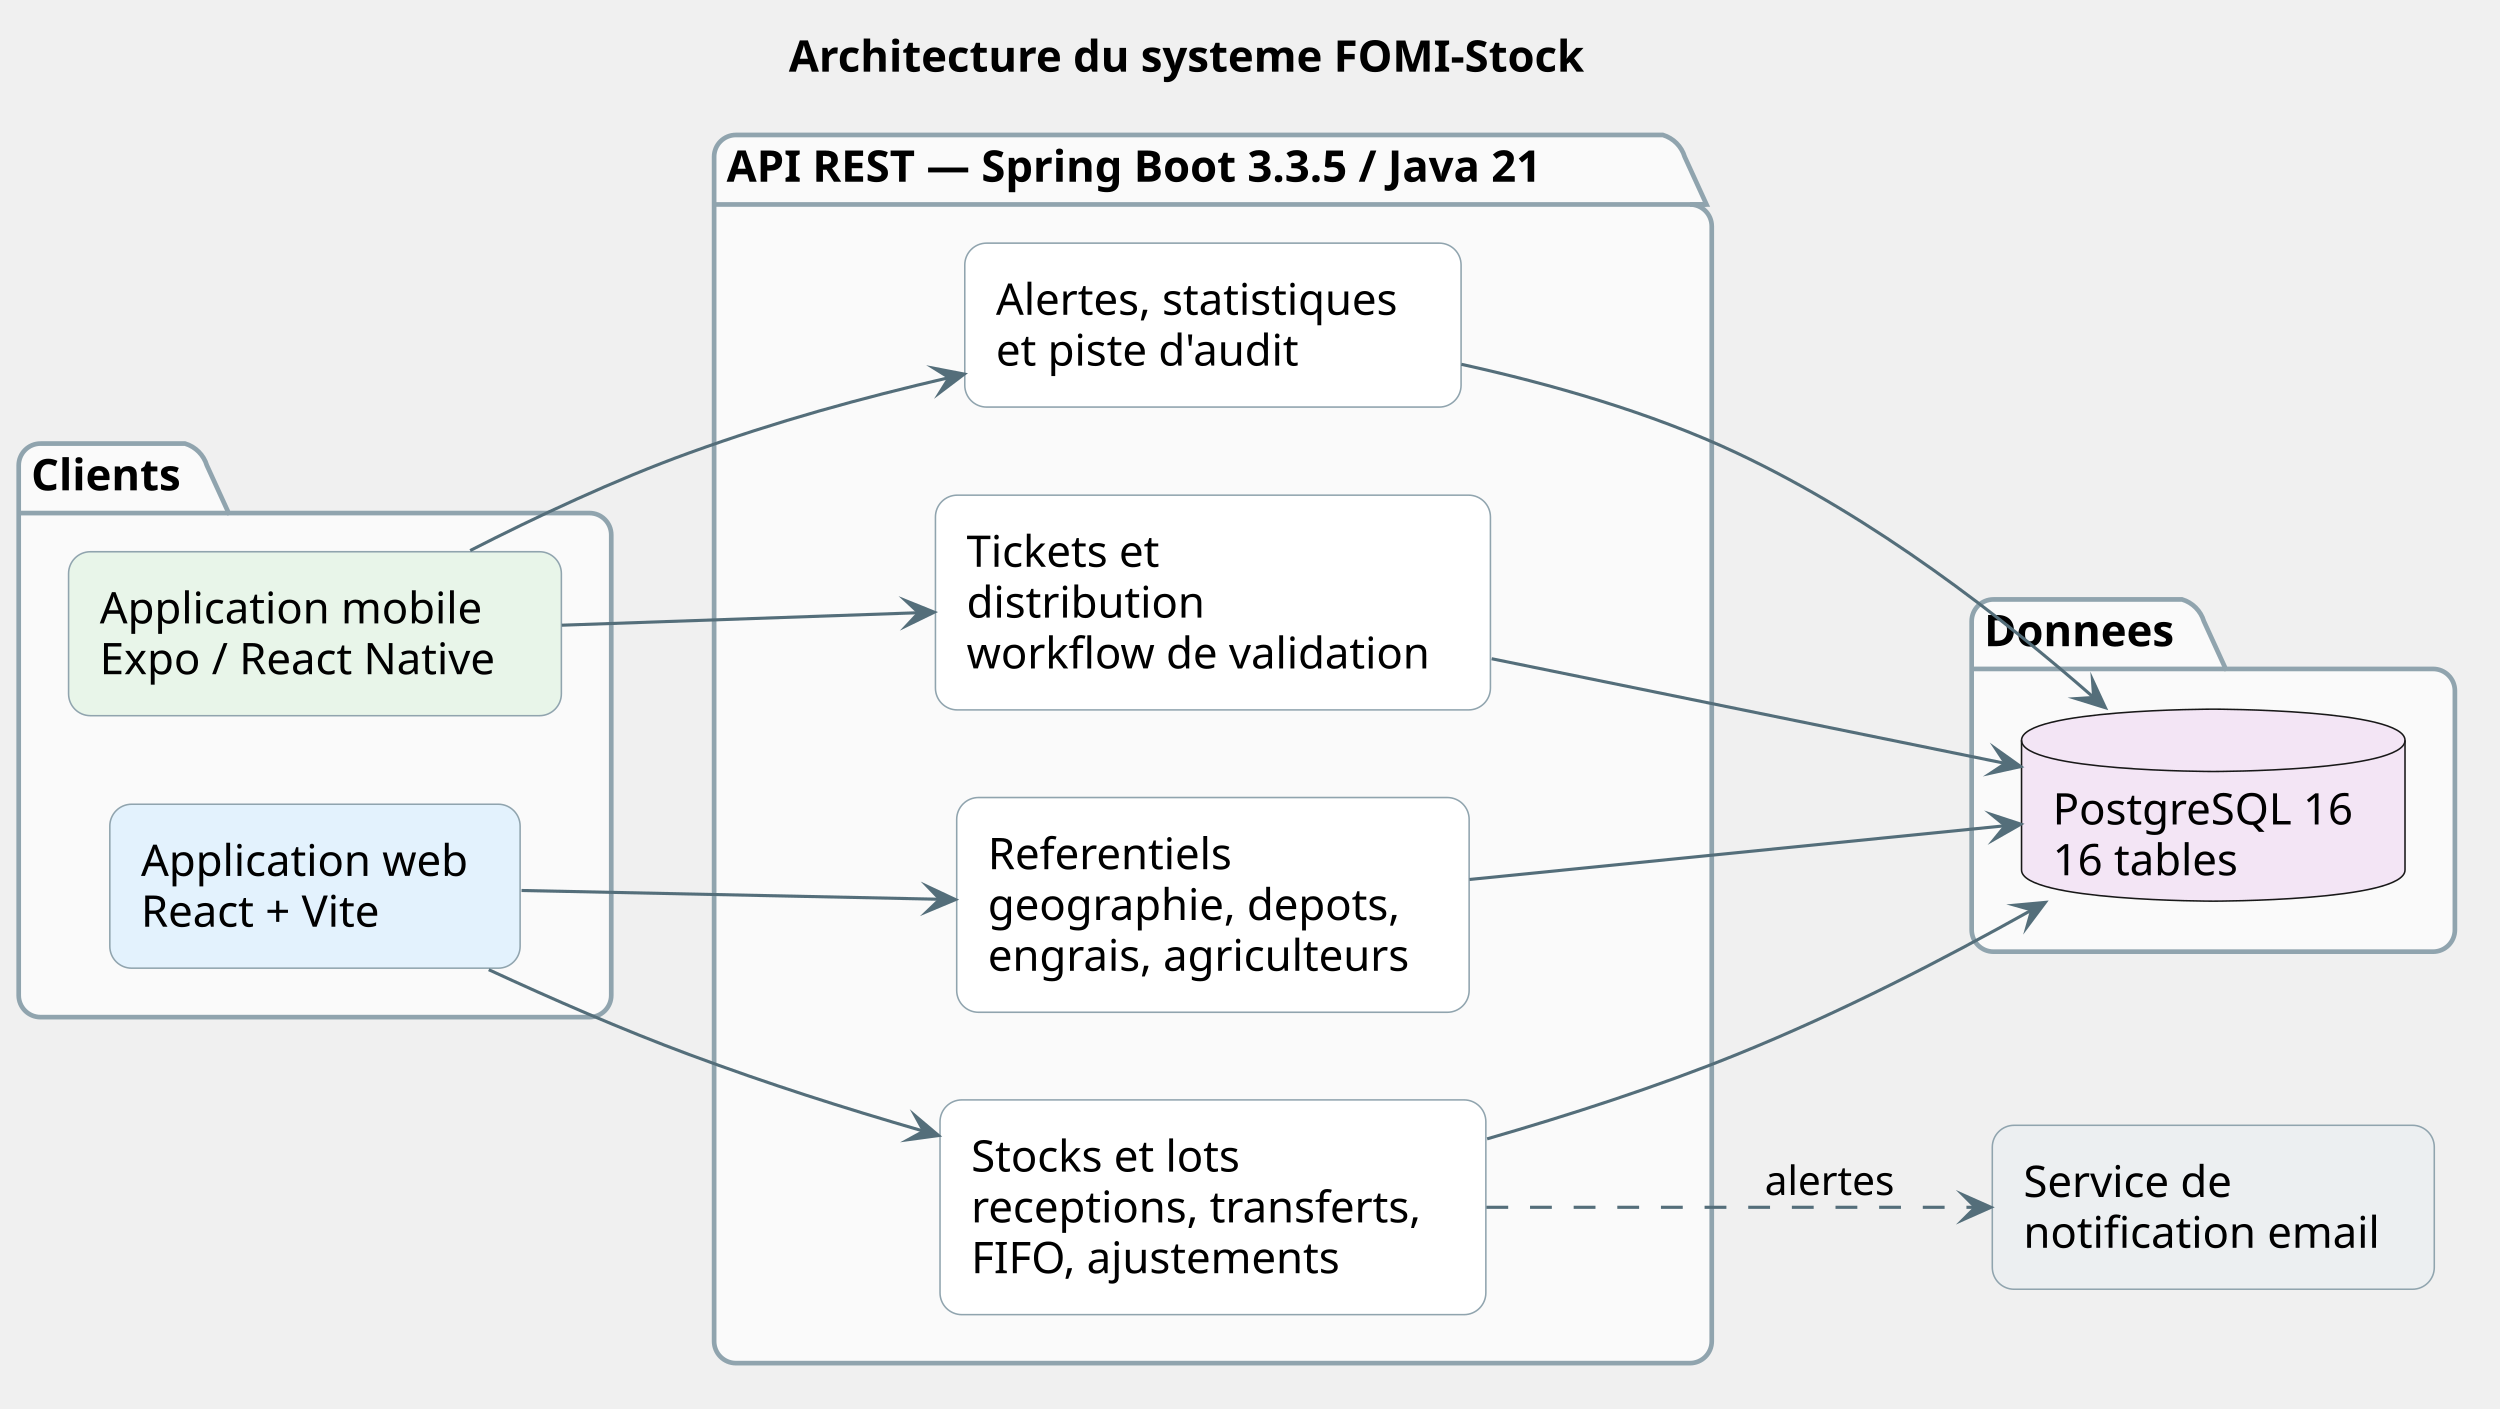
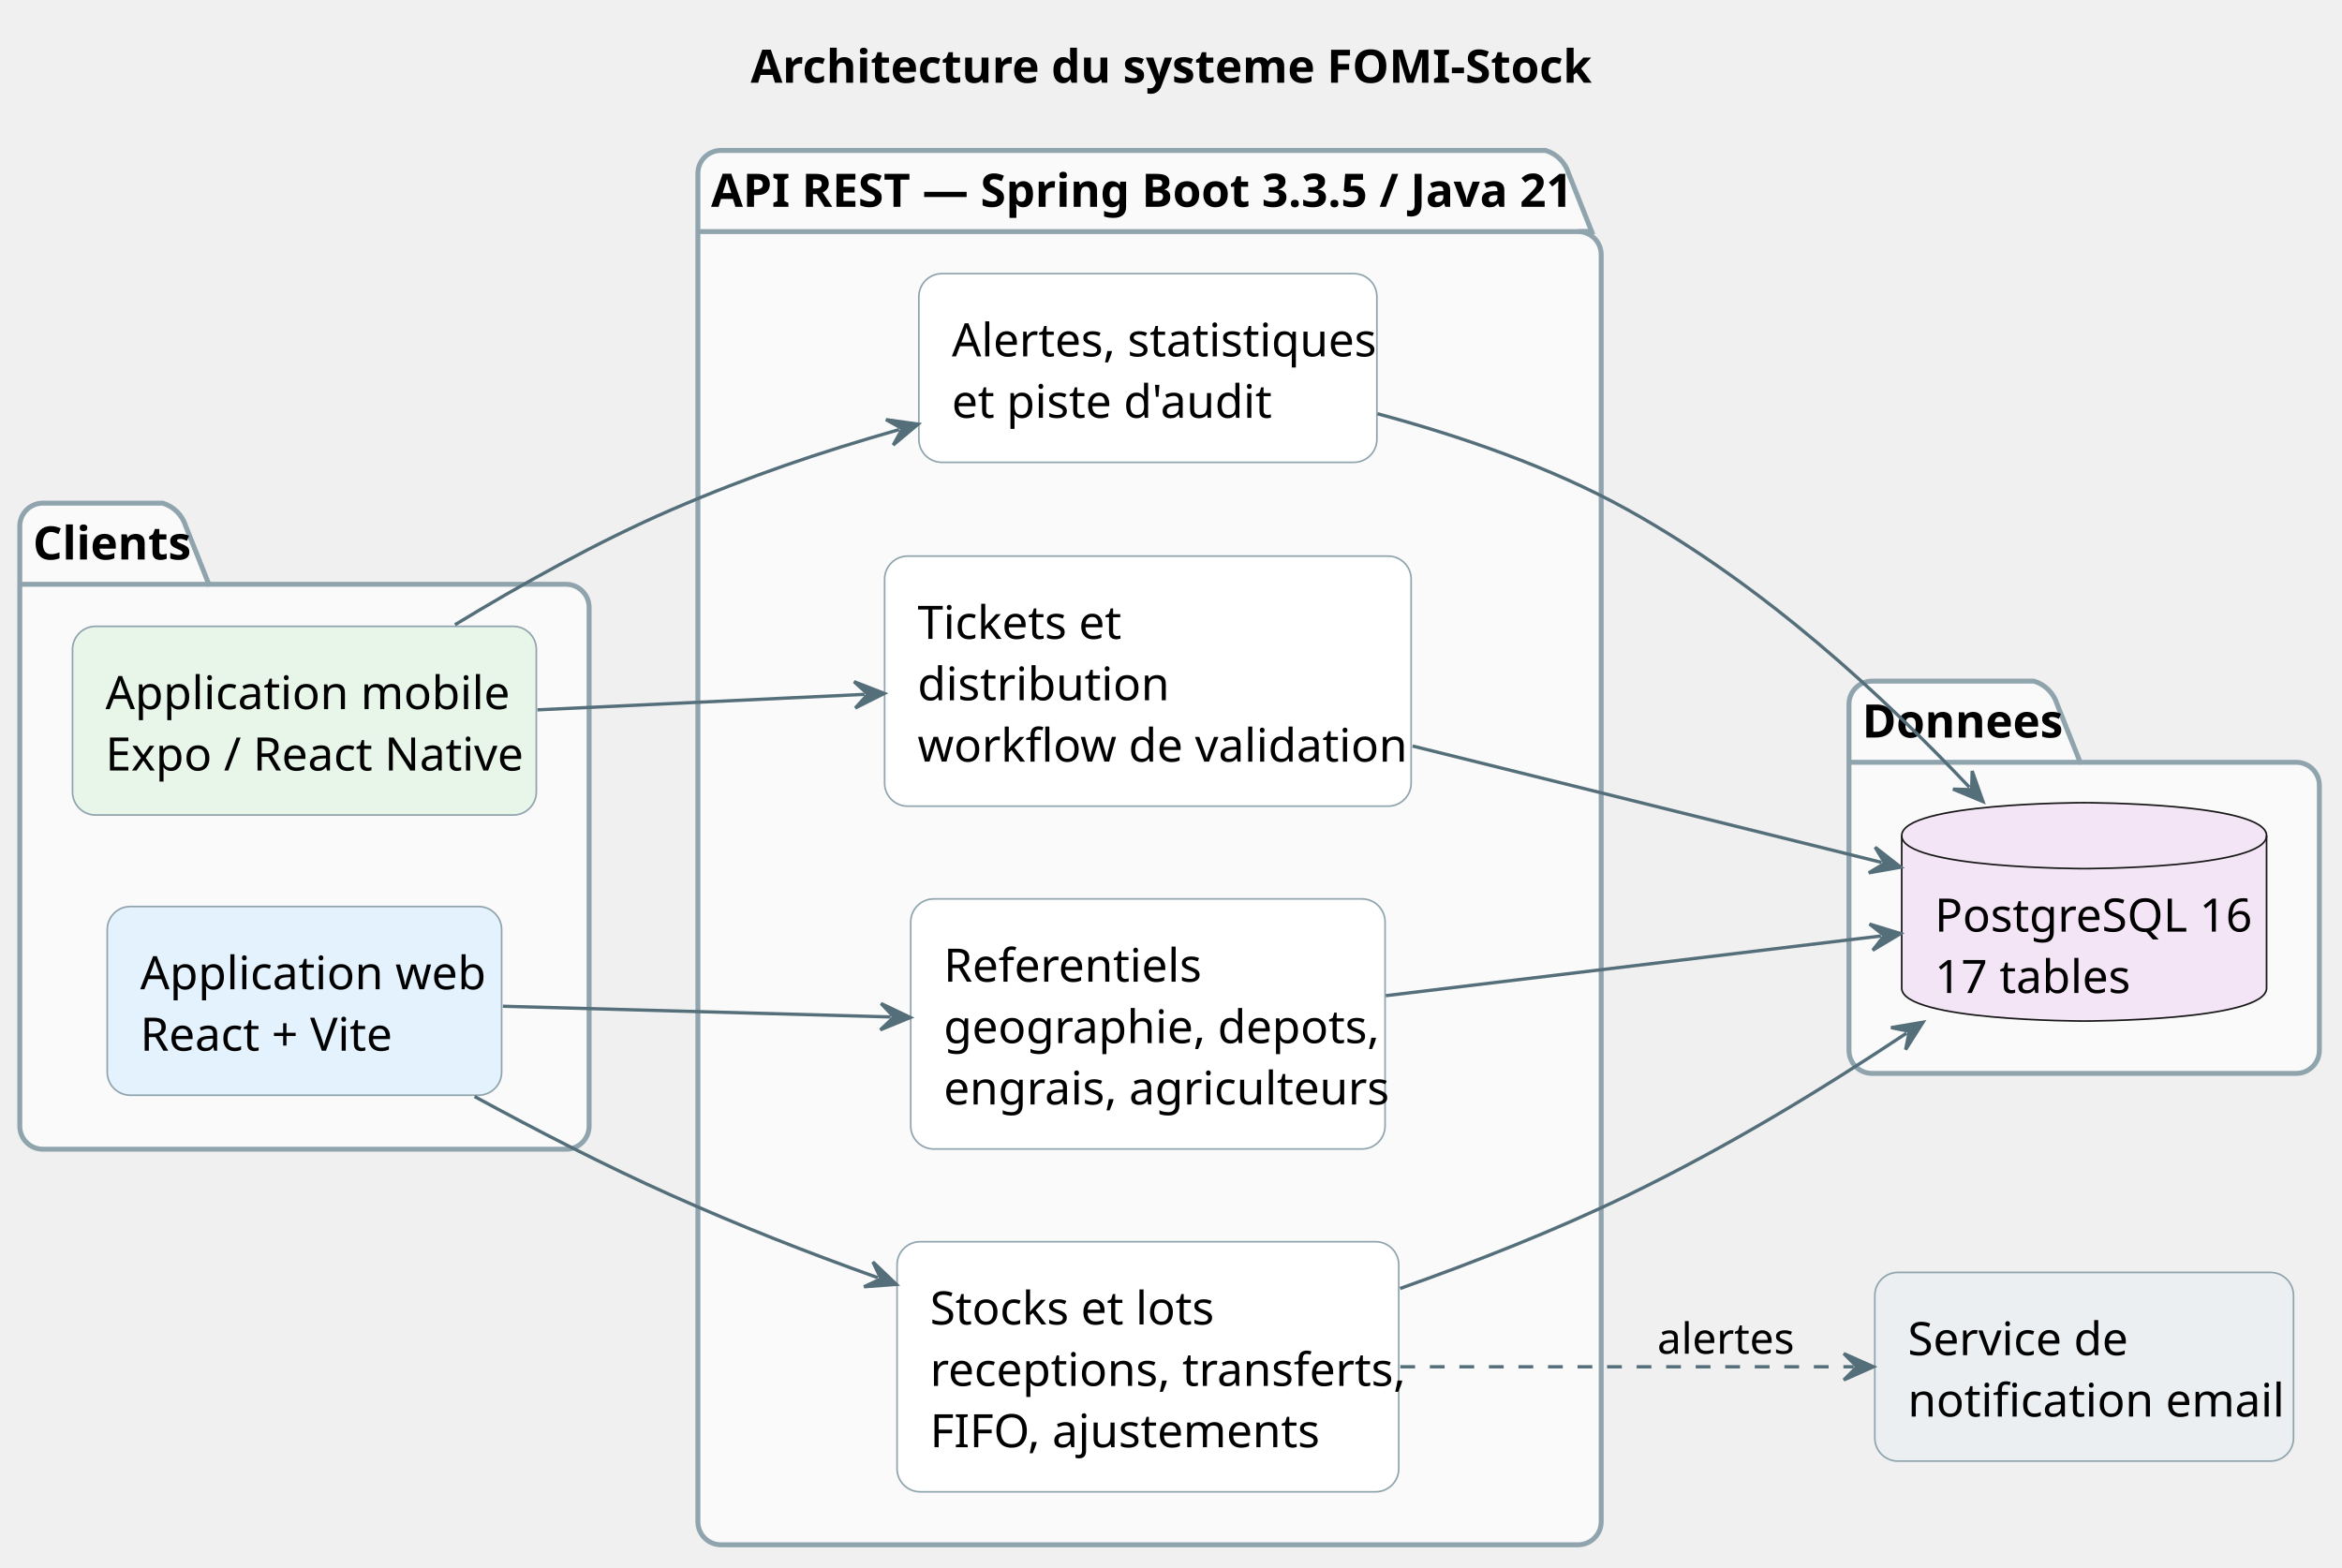
- <svg xmlns="http://www.w3.org/2000/svg" version="1.1" data-diagram-type="DESCRIPTION" style="width:802px;height:452px;background:#FFFFFF;" width="802px" height="452px" viewBox="0 0 802 452" zoomAndPan="magnify" preserveAspectRatio="none" contentStyleType="text/css">
+ <svg xmlns="http://www.w3.org/2000/svg" contentStyleType="text/css" height="743.75px" preserveAspectRatio="none" style="width:1110px;height:743px;background:#FFFFFF;" version="1.1" viewBox="0 0 1110 743" width="1110.938px" zoomAndPan="magnify">
  <defs />
-   <g font-family="sans-serif" lengthAdjust="spacing">
-     <g class="title" data-source-line="2">
-       <text x="253.045" y="22.995" fill="#000" font-size="14" textLength="289.44" font-weight="700" font-family="'Segoe UI'">Architecture du systeme FOMI-Stock</text>
+   <g>
+     <text fill="#000000" font-family="Segoe UI" font-size="21.875" font-weight="bold" lengthAdjust="spacing" textLength="376.778" x="355.775" y="39.23">Architecture du systeme FOMI-Stock</text>
+     <g id="cluster_Clients">
+       <path d="M20.312,238.492 L77.101,238.492 A16.406,16.406 0 0 1 88.039,249.429 L98.976,276.962 L268.266,276.962 A10.938,10.938 0 0 1 279.203,287.9 L279.203,533.804 A10.938,10.938 0 0 1 268.266,544.742 L20.312,544.742 A10.938,10.938 0 0 1 9.375,533.804 L9.375,249.429 A10.938,10.938 0 0 1 20.312,238.492 " fill="#FAFAFA" style="stroke:#90A4AE;stroke-width:2.344;" />
+       <line style="stroke:#90A4AE;stroke-width:2.344;" x1="9.375" x2="98.976" y1="276.962" y2="276.962" />
+       <text fill="#000000" font-family="Segoe UI" font-size="21.875" font-weight="bold" lengthAdjust="spacing" textLength="69.289" x="15.625" y="265.222">Clients</text>
    </g>
-     <g class="cluster" data-qualified-name="Clients" id="ent0001" data-source-line="14">
-       <path d="M13,142.297 L59.359,142.297 A10.5,10.5 0 0 1 66.359,149.297 L73.359,164.594 L189.09,164.594 A7,7 0 0 1 196.09,171.594 L196.09,319.297 A7,7 0 0 1 189.09,326.297 L13,326.297 A7,7 0 0 1 6,319.297 L6,149.297 A7,7 0 0 1 13,142.297" style="stroke:#90A4AE;stroke-width:1.5;" fill="#FAFAFA" />
-       <line x1="6" y1="164.594" x2="73.359" y2="164.594" style="stroke:#90A4AE;stroke-width:1.5;" />
-       <text x="10" y="157.292" fill="#000" font-size="14" textLength="54.359" font-weight="700" font-family="'Segoe UI'">Clients</text>
+     <g id="cluster_API REST — Spring Boot 3.3.5 / Java 21">
+       <path d="M341.703,71.304 L732.523,71.304 A16.406,16.406 0 0 1 743.461,82.242 L754.398,109.775 L747.953,109.775 A10.938,10.938 0 0 1 758.891,120.712 L758.891,721.304 A10.938,10.938 0 0 1 747.953,732.242 L341.703,732.242 A10.938,10.938 0 0 1 330.766,721.304 L330.766,82.242 A10.938,10.938 0 0 1 341.703,71.304 " fill="#FAFAFA" style="stroke:#90A4AE;stroke-width:2.344;" />
+       <line style="stroke:#90A4AE;stroke-width:2.344;" x1="330.766" x2="754.398" y1="109.775" y2="109.775" />
+       <text fill="#000000" font-family="Segoe UI" font-size="21.875" font-weight="bold" lengthAdjust="spacing" textLength="403.32" x="337.016" y="98.035">API REST — Spring Boot 3.3.5 / Java 21</text>
    </g>
-     <g class="cluster" data-qualified-name="API REST . Spring Boot 3.3.5 . Java 21" id="ent0004" data-source-line="19">
-       <path d="M236.09,43.297 L533.444,43.297 A10.5,10.5 0 0 1 540.444,50.297 L547.444,65.594 L542.13,65.594 A7,7 0 0 1 549.13,72.594 L549.13,430.297 A7,7 0 0 1 542.13,437.297 L236.09,437.297 A7,7 0 0 1 229.09,430.297 L229.09,50.297 A7,7 0 0 1 236.09,43.297" style="stroke:#90A4AE;stroke-width:1.5;" fill="#FAFAFA" />
-       <line x1="229.09" y1="65.594" x2="547.444" y2="65.594" style="stroke:#90A4AE;stroke-width:1.5;" />
-       <text x="233.09" y="58.292" fill="#000" font-size="14" textLength="305.354" font-weight="700" font-family="'Segoe UI'">API REST — Spring Boot 3.3.5 / Java 21</text>
+     <g id="cluster_Donnees">
+       <path d="M887.266,322.867 L964.028,322.867 A16.406,16.406 0 0 1 974.966,333.804 L985.903,361.337 L1088.328,361.337 A10.938,10.938 0 0 1 1099.266,372.275 L1099.266,497.867 A10.938,10.938 0 0 1 1088.328,508.804 L887.266,508.804 A10.938,10.938 0 0 1 876.328,497.867 L876.328,333.804 A10.938,10.938 0 0 1 887.266,322.867 " fill="#FAFAFA" style="stroke:#90A4AE;stroke-width:2.344;" />
+       <line style="stroke:#90A4AE;stroke-width:2.344;" x1="876.328" x2="985.903" y1="361.337" y2="361.337" />
+       <text fill="#000000" font-family="Segoe UI" font-size="21.875" font-weight="bold" lengthAdjust="spacing" textLength="89.262" x="882.578" y="349.597">Donnees</text>
    </g>
-     <g class="cluster" data-qualified-name="Donnees" id="ent0009" data-source-line="26">
-       <path d="M639.51,192.297 L700.006,192.297 A10.5,10.5 0 0 1 707.006,199.297 L714.006,214.594 L780.53,214.594 A7,7 0 0 1 787.53,221.594 L787.53,298.297 A7,7 0 0 1 780.53,305.297 L639.51,305.297 A7,7 0 0 1 632.51,298.297 L632.51,199.297 A7,7 0 0 1 639.51,192.297" style="stroke:#90A4AE;stroke-width:1.5;" fill="#FAFAFA" />
-       <line x1="632.51" y1="214.594" x2="714.006" y2="214.594" style="stroke:#90A4AE;stroke-width:1.5;" />
-       <text x="636.51" y="207.292" fill="#000" font-size="14" textLength="68.496" font-weight="700" font-family="'Segoe UI'">Donnees</text>
+     <g id="elem_WEB">
+       <rect fill="#E3F2FD" height="89.441" rx="10.938" ry="10.938" style="stroke:#90A4AE;stroke-width:0.781;" width="186.917" x="50.828" y="429.711" />
+       <text fill="#000000" font-family="Segoe UI" font-size="21.875" lengthAdjust="spacing" textLength="155.667" x="66.453" y="468.941">Application web</text>
+       <text fill="#000000" font-family="Segoe UI" font-size="21.875" lengthAdjust="spacing" textLength="117.856" x="66.453" y="498.036">React + Vite</text>
    </g>
-     <g class="entity" data-qualified-name="Clients.WEB" id="ent0002" data-source-line="15">
-       <rect x="35.23" y="257.997" width="131.624" height="52.594" fill="#E3F2FD" style="stroke:#90A4AE;stroke-width:0.5;" rx="7" ry="7" />
-       <text x="45.23" y="280.992" fill="#000" font-size="14" textLength="111.624" font-family="'Segoe UI'">Application web</text>
-       <text x="45.23" y="297.289" fill="#000" font-size="14" textLength="88.307" font-family="'Segoe UI'">React + Vite</text>
+     <g id="elem_MOB">
+       <rect fill="#E8F5E9" height="89.441" rx="10.938" ry="10.938" style="stroke:#90A4AE;stroke-width:0.781;" width="219.826" x="34.375" y="296.898" />
+       <text fill="#000000" font-family="Segoe UI" font-size="21.875" lengthAdjust="spacing" textLength="182.114" x="50" y="336.128">Application mobile</text>
+       <text fill="#000000" font-family="Segoe UI" font-size="21.875" lengthAdjust="spacing" textLength="188.576" x="50" y="365.224">Expo / React Native</text>
    </g>
-     <g class="entity" data-qualified-name="Clients.MOB" id="ent0003" data-source-line="16">
-       <rect x="22" y="176.997" width="158.086" height="52.594" fill="#E8F5E9" style="stroke:#90A4AE;stroke-width:0.5;" rx="7" ry="7" />
-       <text x="32" y="199.992" fill="#000" font-size="14" textLength="130.156" font-family="'Segoe UI'">Application mobile</text>
-       <text x="32" y="216.289" fill="#000" font-size="14" textLength="138.086" font-family="'Segoe UI'">Expo / React Native</text>
+     <g id="elem_M1">
+       <rect fill="#FFFFFF" height="118.536" rx="10.938" ry="10.938" style="stroke:#90A4AE;stroke-width:0.781;" width="224.814" x="431.641" y="426.101" />
+       <text fill="#000000" font-family="Segoe UI" font-size="21.875" lengthAdjust="spacing" textLength="112.964" x="447.266" y="465.332">Referentiels</text>
+       <text fill="#000000" font-family="Segoe UI" font-size="21.875" lengthAdjust="spacing" textLength="192.902" x="447.266" y="494.427">geographie, depots,</text>
+       <text fill="#000000" font-family="Segoe UI" font-size="21.875" lengthAdjust="spacing" textLength="193.564" x="447.266" y="523.523">engrais, agriculteurs</text>
    </g>
-     <g class="entity" data-qualified-name="API REST . Spring Boot 3.3.5 . Java 21.M1" id="ent0005" data-source-line="20">
-       <rect x="306.91" y="255.847" width="164.389" height="68.891" fill="#FFF" style="stroke:#90A4AE;stroke-width:0.5;" rx="7" ry="7" />
-       <text x="316.91" y="278.842" fill="#000" font-size="14" textLength="84.301" font-family="'Segoe UI'">Referentiels</text>
-       <text x="316.91" y="295.139" fill="#000" font-size="14" textLength="140.636" font-family="'Segoe UI'">geographie, depots,</text>
-       <text x="316.91" y="311.436" fill="#000" font-size="14" textLength="144.389" font-family="'Segoe UI'">engrais, agriculteurs</text>
+     <g id="elem_M2">
+       <rect fill="#FFFFFF" height="118.536" rx="10.938" ry="10.938" style="stroke:#90A4AE;stroke-width:0.781;" width="237.759" x="425.172" y="588.601" />
+       <text fill="#000000" font-family="Segoe UI" font-size="21.875" lengthAdjust="spacing" textLength="127.757" x="440.797" y="627.832">Stocks et lots</text>
+       <text fill="#000000" font-family="Segoe UI" font-size="21.875" lengthAdjust="spacing" textLength="206.509" x="440.797" y="656.927">receptions, transferts,</text>
+       <text fill="#000000" font-family="Segoe UI" font-size="21.875" lengthAdjust="spacing" textLength="170.706" x="440.797" y="686.023">FIFO, ajustements</text>
    </g>
-     <g class="entity" data-qualified-name="API REST . Spring Boot 3.3.5 . Java 21.M2" id="ent0006" data-source-line="21">
-       <rect x="301.56" y="352.847" width="175.101" height="68.891" fill="#FFF" style="stroke:#90A4AE;stroke-width:0.5;" rx="7" ry="7" />
-       <text x="311.56" y="375.842" fill="#000" font-size="14" textLength="94.281" font-family="'Segoe UI'">Stocks et lots</text>
-       <text x="311.56" y="392.139" fill="#000" font-size="14" textLength="155.101" font-family="'Segoe UI'">receptions, transferts,</text>
-       <text x="311.56" y="408.436" fill="#000" font-size="14" textLength="126.8" font-family="'Segoe UI'">FIFO, ajustements</text>
+     <g id="elem_M3">
+       <rect fill="#FFFFFF" height="118.536" rx="10.938" ry="10.938" style="stroke:#90A4AE;stroke-width:0.781;" width="249.551" x="419.266" y="263.601" />
+       <text fill="#000000" font-family="Segoe UI" font-size="21.875" lengthAdjust="spacing" textLength="90.715" x="434.891" y="302.832">Tickets et</text>
+       <text fill="#000000" font-family="Segoe UI" font-size="21.875" lengthAdjust="spacing" textLength="110.924" x="434.891" y="331.927">distribution</text>
+       <text fill="#000000" font-family="Segoe UI" font-size="21.875" lengthAdjust="spacing" textLength="218.301" x="434.891" y="361.022">workflow de validation</text>
    </g>
-     <g class="entity" data-qualified-name="API REST . Spring Boot 3.3.5 . Java 21.M3" id="ent0007" data-source-line="22">
-       <rect x="300.09" y="158.847" width="178.04" height="68.891" fill="#FFF" style="stroke:#90A4AE;stroke-width:0.5;" rx="7" ry="7" />
-       <text x="310.09" y="181.842" fill="#000" font-size="14" textLength="68.195" font-family="'Segoe UI'">Tickets et</text>
-       <text x="310.09" y="198.139" fill="#000" font-size="14" textLength="79.782" font-family="'Segoe UI'">distribution</text>
-       <text x="310.09" y="214.436" fill="#000" font-size="14" textLength="158.04" font-family="'Segoe UI'">workflow de validation</text>
+     <g id="elem_M4">
+       <rect fill="#FFFFFF" height="89.441" rx="10.938" ry="10.938" style="stroke:#90A4AE;stroke-width:0.781;" width="217.081" x="435.5" y="129.711" />
+       <text fill="#000000" font-family="Segoe UI" font-size="21.875" lengthAdjust="spacing" textLength="185.831" x="451.125" y="168.941">Alertes, statistiques</text>
+       <text fill="#000000" font-family="Segoe UI" font-size="21.875" lengthAdjust="spacing" textLength="144.142" x="451.125" y="198.036">et piste d'audit</text>
    </g>
-     <g class="entity" data-qualified-name="API REST . Spring Boot 3.3.5 . Java 21.M4" id="ent0008" data-source-line="23">
-       <rect x="309.5" y="77.997" width="159.214" height="52.594" fill="#FFF" style="stroke:#90A4AE;stroke-width:0.5;" rx="7" ry="7" />
-       <text x="319.5" y="100.992" fill="#000" font-size="14" textLength="139.214" font-family="'Segoe UI'">Alertes, statistiques</text>
-       <text x="319.5" y="117.289" fill="#000" font-size="14" textLength="105.629" font-family="'Segoe UI'">et piste d'audit</text>
+     <g id="elem_DB">
+       <path d="M901.328,396.117 C901.328,380.492 987.79,380.492 987.79,380.492 C987.79,380.492 1074.253,380.492 1074.253,396.117 L1074.253,468.37 C1074.253,483.995 987.79,483.995 987.79,483.995 C987.79,483.995 901.328,483.995 901.328,468.37 L901.328,396.117 " fill="#F3E5F5" style="stroke:#181818;stroke-width:0.781;" />
+       <path d="M901.328,396.117 C901.328,411.742 987.79,411.742 987.79,411.742 C987.79,411.742 1074.253,411.742 1074.253,396.117 " fill="none" style="stroke:#181818;stroke-width:0.781;" />
+       <text fill="#000000" font-family="Segoe UI" font-size="21.875" lengthAdjust="spacing" textLength="141.675" x="916.953" y="441.597">PostgreSQL 16</text>
+       <text fill="#000000" font-family="Segoe UI" font-size="21.875" lengthAdjust="spacing" textLength="86.998" x="916.953" y="470.693">17 tables</text>
    </g>
-     <g class="entity" data-qualified-name="Donnees.DB" id="ent0010" data-source-line="27">
-       <path d="M648.51,237.497 C648.51,227.497 710.019,227.497 710.019,227.497 C710.019,227.497 771.528,227.497 771.528,237.497 L771.528,279.091 C771.528,289.091 710.019,289.091 710.019,289.091 C710.019,289.091 648.51,289.091 648.51,279.091 L648.51,237.497" style="stroke:#181818;stroke-width:0.5;" fill="#F3E5F5" />
-       <path d="M648.51,237.497 C648.51,247.497 710.019,247.497 710.019,247.497 C710.019,247.497 771.528,247.497 771.528,237.497" style="stroke:#181818;stroke-width:0.5;" fill="none" />
-       <text x="658.51" y="264.492" fill="#000" font-size="14" textLength="103.018" font-family="'Segoe UI'">PostgreSQL 16</text>
-       <text x="658.51" y="280.789" fill="#000" font-size="14" textLength="65.017" font-family="'Segoe UI'">16 tables</text>
+     <g id="elem_MAIL">
+       <rect fill="#ECEFF1" height="89.441" rx="10.938" ry="10.938" style="stroke:#90A4AE;stroke-width:0.781;" width="198.442" x="888.578" y="603.148" />
+       <text fill="#000000" font-family="Segoe UI" font-size="21.875" lengthAdjust="spacing" textLength="98.299" x="904.203" y="642.378">Service de</text>
+       <text fill="#000000" font-family="Segoe UI" font-size="21.875" lengthAdjust="spacing" textLength="167.192" x="904.203" y="671.474">notification email</text>
    </g>
-     <g class="entity" data-qualified-name="MAIL" id="ent0011" data-source-line="30">
-       <rect x="639.13" y="360.997" width="141.789" height="52.594" fill="#ECEFF1" style="stroke:#90A4AE;stroke-width:0.5;" rx="7" ry="7" />
-       <text x="649.13" y="383.992" fill="#000" font-size="14" textLength="73.691" font-family="'Segoe UI'">Service de</text>
-       <text x="649.13" y="400.289" fill="#000" font-size="14" textLength="121.789" font-family="'Segoe UI'">notification email</text>
+     <g id="link_WEB_M1">
+       <path d="M238.344,476.976 C296.031,478.57 361.238,480.375 422.097,482.047 " fill="none" id="WEB-to-M1" style="stroke:#546E7A;stroke-width:1.562;" />
+       <polygon fill="#546E7A" points="431.469,482.304,417.583,475.671,423.659,482.09,417.24,488.166,431.469,482.304" style="stroke:#546E7A;stroke-width:1.562;" />
    </g>
-     <g class="link" data-entity-1="ent0002" data-entity-2="ent0005" id="lnk12" data-source-line="32" data-link-type="dependency">
-       <path d="M167.31,285.667 C208.62,286.537 257.361,287.552 301.481,288.482" style="stroke:#546E7A;stroke-width:1;" fill="none" id="WEB-to-M1" />
-       <polygon points="306.48,288.587,297.566,284.398,301.481,288.482,297.398,292.396,306.48,288.587" fill="#546E7A" style="stroke:#546E7A;stroke-width:1;stroke-linejoin:miter;stroke-miterlimit:10;" />
+     <g id="link_WEB_M2">
+       <path d="M224.922,519.773 C253.844,535.539 287.109,552.726 318.266,566.617 C352.297,581.789 381.287,593.165 416.021,605.649 " fill="none" id="WEB-to-M2" style="stroke:#546E7A;stroke-width:1.562;" />
+       <polygon fill="#546E7A" points="424.844,608.82,413.724,598.182,417.492,606.177,409.496,609.945,424.844,608.82" style="stroke:#546E7A;stroke-width:1.562;" />
    </g>
-     <g class="link" data-entity-1="ent0002" data-entity-2="ent0006" id="lnk13" data-source-line="33" data-link-type="dependency">
-       <path d="M156.79,311.077 C176.77,320.327 199.71,330.357 221.09,338.297 C246.72,347.817 270.309,355.332 296.289,362.882" style="stroke:#546E7A;stroke-width:1;" fill="none" id="WEB-to-M2" />
-       <polygon points="301.09,364.277,293.564,357.924,296.289,362.882,291.331,365.606,301.09,364.277" fill="#546E7A" style="stroke:#546E7A;stroke-width:1;stroke-linejoin:miter;stroke-miterlimit:10;" />
+     <g id="link_MOB_M3">
+       <path d="M254.75,336.476 C305.672,334.054 357.167,331.622 409.76,329.137 " fill="none" id="MOB-to-M3" style="stroke:#546E7A;stroke-width:1.562;" />
+       <polygon fill="#546E7A" points="419.125,328.695,404.783,323.115,411.321,329.064,405.373,335.601,419.125,328.695" style="stroke:#546E7A;stroke-width:1.562;" />
    </g>
-     <g class="link" data-entity-1="ent0003" data-entity-2="ent0007" id="lnk14" data-source-line="34" data-link-type="dependency">
-       <path d="M180.21,200.567 C217.18,199.267 256.493,197.902 294.693,196.562" style="stroke:#546E7A;stroke-width:1;" fill="none" id="MOB-to-M3" />
-       <polygon points="299.69,196.387,290.555,192.705,294.693,196.562,290.836,200.7,299.69,196.387" fill="#546E7A" style="stroke:#546E7A;stroke-width:1;stroke-linejoin:miter;stroke-miterlimit:10;" />
+     <g id="link_MOB_M4">
+       <path d="M215.625,296.148 C246.25,277.507 283.172,256.804 318.266,241.617 C355.375,225.554 388.487,214.416 426.143,203.635 " fill="none" id="MOB-to-M4" style="stroke:#546E7A;stroke-width:1.562;" />
+       <polygon fill="#546E7A" points="435.156,201.054,419.917,198.916,427.646,203.205,423.357,210.934,435.156,201.054" style="stroke:#546E7A;stroke-width:1.562;" />
    </g>
-     <g class="link" data-entity-1="ent0003" data-entity-2="ent0008" id="lnk15" data-source-line="35" data-link-type="dependency">
-       <path d="M150.83,176.617 C171.98,165.817 197.3,153.897 221.09,145.297 C249.3,135.087 276.24,127.711 304.46,121.141" style="stroke:#546E7A;stroke-width:1;" fill="none" id="MOB-to-M4" />
-       <polygon points="309.33,120.007,299.657,118.152,304.46,121.141,301.471,125.943,309.33,120.007" fill="#546E7A" style="stroke:#546E7A;stroke-width:1;stroke-linejoin:miter;stroke-miterlimit:10;" />
+     <g id="link_M1_DB">
+       <path d="M656.797,471.961 C732.516,462.836 821.927,452.052 891.489,443.661 " fill="none" id="M1-to-DB" style="stroke:#546E7A;stroke-width:1.562;" />
+       <polygon fill="#546E7A" points="900.797,442.539,886.087,438.018,893.041,443.474,887.584,450.428,900.797,442.539" style="stroke:#546E7A;stroke-width:1.562;" />
    </g>
-     <g class="link" data-entity-1="ent0005" data-entity-2="ent0010" id="lnk16" data-source-line="36" data-link-type="dependency">
-       <path d="M471.41,282.137 C526.49,276.607 593.135,269.926 643.285,264.896" style="stroke:#546E7A;stroke-width:1;" fill="none" id="M1-to-DB" />
-       <polygon points="648.26,264.397,638.906,261.315,643.285,264.896,639.704,269.275,648.26,264.397" fill="#546E7A" style="stroke:#546E7A;stroke-width:1;stroke-linejoin:miter;stroke-miterlimit:10;" />
+     <g id="link_M2_DB">
+       <path d="M663.578,610.757 C698.906,598.242 737.281,583.179 771.391,566.617 C819.859,543.07 863.33,516.474 903.627,489.724 " fill="none" id="M2-to-DB" style="stroke:#546E7A;stroke-width:1.562;" />
+       <polygon fill="#546E7A" points="911.438,484.539,896.265,487.109,904.929,488.86,903.178,497.523,911.438,484.539" style="stroke:#546E7A;stroke-width:1.562;" />
    </g>
-     <g class="link" data-entity-1="ent0006" data-entity-2="ent0010" id="lnk17" data-source-line="37" data-link-type="dependency">
-       <path d="M477.06,365.347 C503.17,357.807 531.64,348.627 557.13,338.297 C591.1,324.527 623.127,307.958 651.777,291.928" style="stroke:#546E7A;stroke-width:1;" fill="none" id="M2-to-DB" />
-       <polygon points="656.14,289.487,646.333,290.391,651.777,291.928,650.239,297.372,656.14,289.487" fill="#546E7A" style="stroke:#546E7A;stroke-width:1;stroke-linejoin:miter;stroke-miterlimit:10;" />
+     <g id="link_M3_DB">
+       <path d="M669.516,353.632 C743.344,371.945 826.042,392.484 891.776,408.796 " fill="none" id="M3-to-DB" style="stroke:#546E7A;stroke-width:1.562;" />
+       <polygon fill="#546E7A" points="900.875,411.054,888.732,401.601,893.293,409.173,885.721,413.733,900.875,411.054" style="stroke:#546E7A;stroke-width:1.562;" />
    </g>
-     <g class="link" data-entity-1="ent0007" data-entity-2="ent0010" id="lnk18" data-source-line="38" data-link-type="dependency">
-       <path d="M478.52,211.317 C532.53,222.327 595.311,235.118 643.331,244.908" style="stroke:#546E7A;stroke-width:1;" fill="none" id="M3-to-DB" />
-       <polygon points="648.23,245.907,640.21,240.19,643.331,244.908,638.612,248.028,648.23,245.907" fill="#546E7A" style="stroke:#546E7A;stroke-width:1;stroke-linejoin:miter;stroke-miterlimit:10;" />
+     <g id="link_M4_DB">
+       <path d="M652.844,196.117 C691.688,206.554 734.938,221.351 771.391,241.617 C836.766,277.961 892.831,330.361 933.409,373.157 " fill="none" id="M4-to-DB" style="stroke:#546E7A;stroke-width:1.562;" />
+       <polygon fill="#546E7A" points="939.859,379.961,934.719,365.456,934.484,374.291,925.648,374.056,939.859,379.961" style="stroke:#546E7A;stroke-width:1.562;" />
    </g>
-     <g class="link" data-entity-1="ent0008" data-entity-2="ent0010" id="lnk19" data-source-line="39" data-link-type="dependency">
-       <path d="M468.8,116.867 C497.46,123.177 529.57,132.317 557.13,145.297 C601.73,166.307 642.447,198.194 671.637,223.734" style="stroke:#546E7A;stroke-width:1;" fill="none" id="M4-to-DB" />
-       <polygon points="675.4,227.027,671.261,218.09,671.637,223.734,665.993,224.111,675.4,227.027" fill="#546E7A" style="stroke:#546E7A;stroke-width:1;stroke-linejoin:miter;stroke-miterlimit:10;" />
-     </g>
-     <g class="link" data-entity-1="ent0006" data-entity-2="ent0011" id="lnk20" data-source-line="40" data-link-type="dependency">
-       <path d="M476.83,387.297 C527.64,387.297 586,387.297 633.69,387.297" style="stroke:#546E7A;stroke-width:1;stroke-dasharray:7,7;" fill="none" id="M2-to-MAIL" />
-       <polygon points="638.69,387.297,629.69,383.297,633.69,387.297,629.69,391.297,638.69,387.297" fill="#546E7A" style="stroke:#546E7A;stroke-width:1;stroke-linejoin:miter;stroke-miterlimit:10;" />
-       <text x="566.13" y="383.364" fill="#000" font-size="13" textLength="44.789" font-family="'Segoe UI'">alertes</text>
+     <g id="link_M2_MAIL">
+       <path d="M663.688,647.867 C733.797,647.867 812.266,647.867 878.562,647.867 " fill="none" id="M2-to-MAIL" style="stroke:#546E7A;stroke-width:1.562;stroke-dasharray:7.0,7.0;" />
+       <polygon fill="#546E7A" points="887.938,647.867,873.875,641.617,880.125,647.867,873.875,654.117,887.938,647.867" style="stroke:#546E7A;stroke-width:1.562;" />
+       <text fill="#000000" font-family="Segoe UI" font-size="20.312" lengthAdjust="spacing" textLength="59.063" x="785.453" y="641.661">alertes</text>
    </g>
  </g>
</svg>
